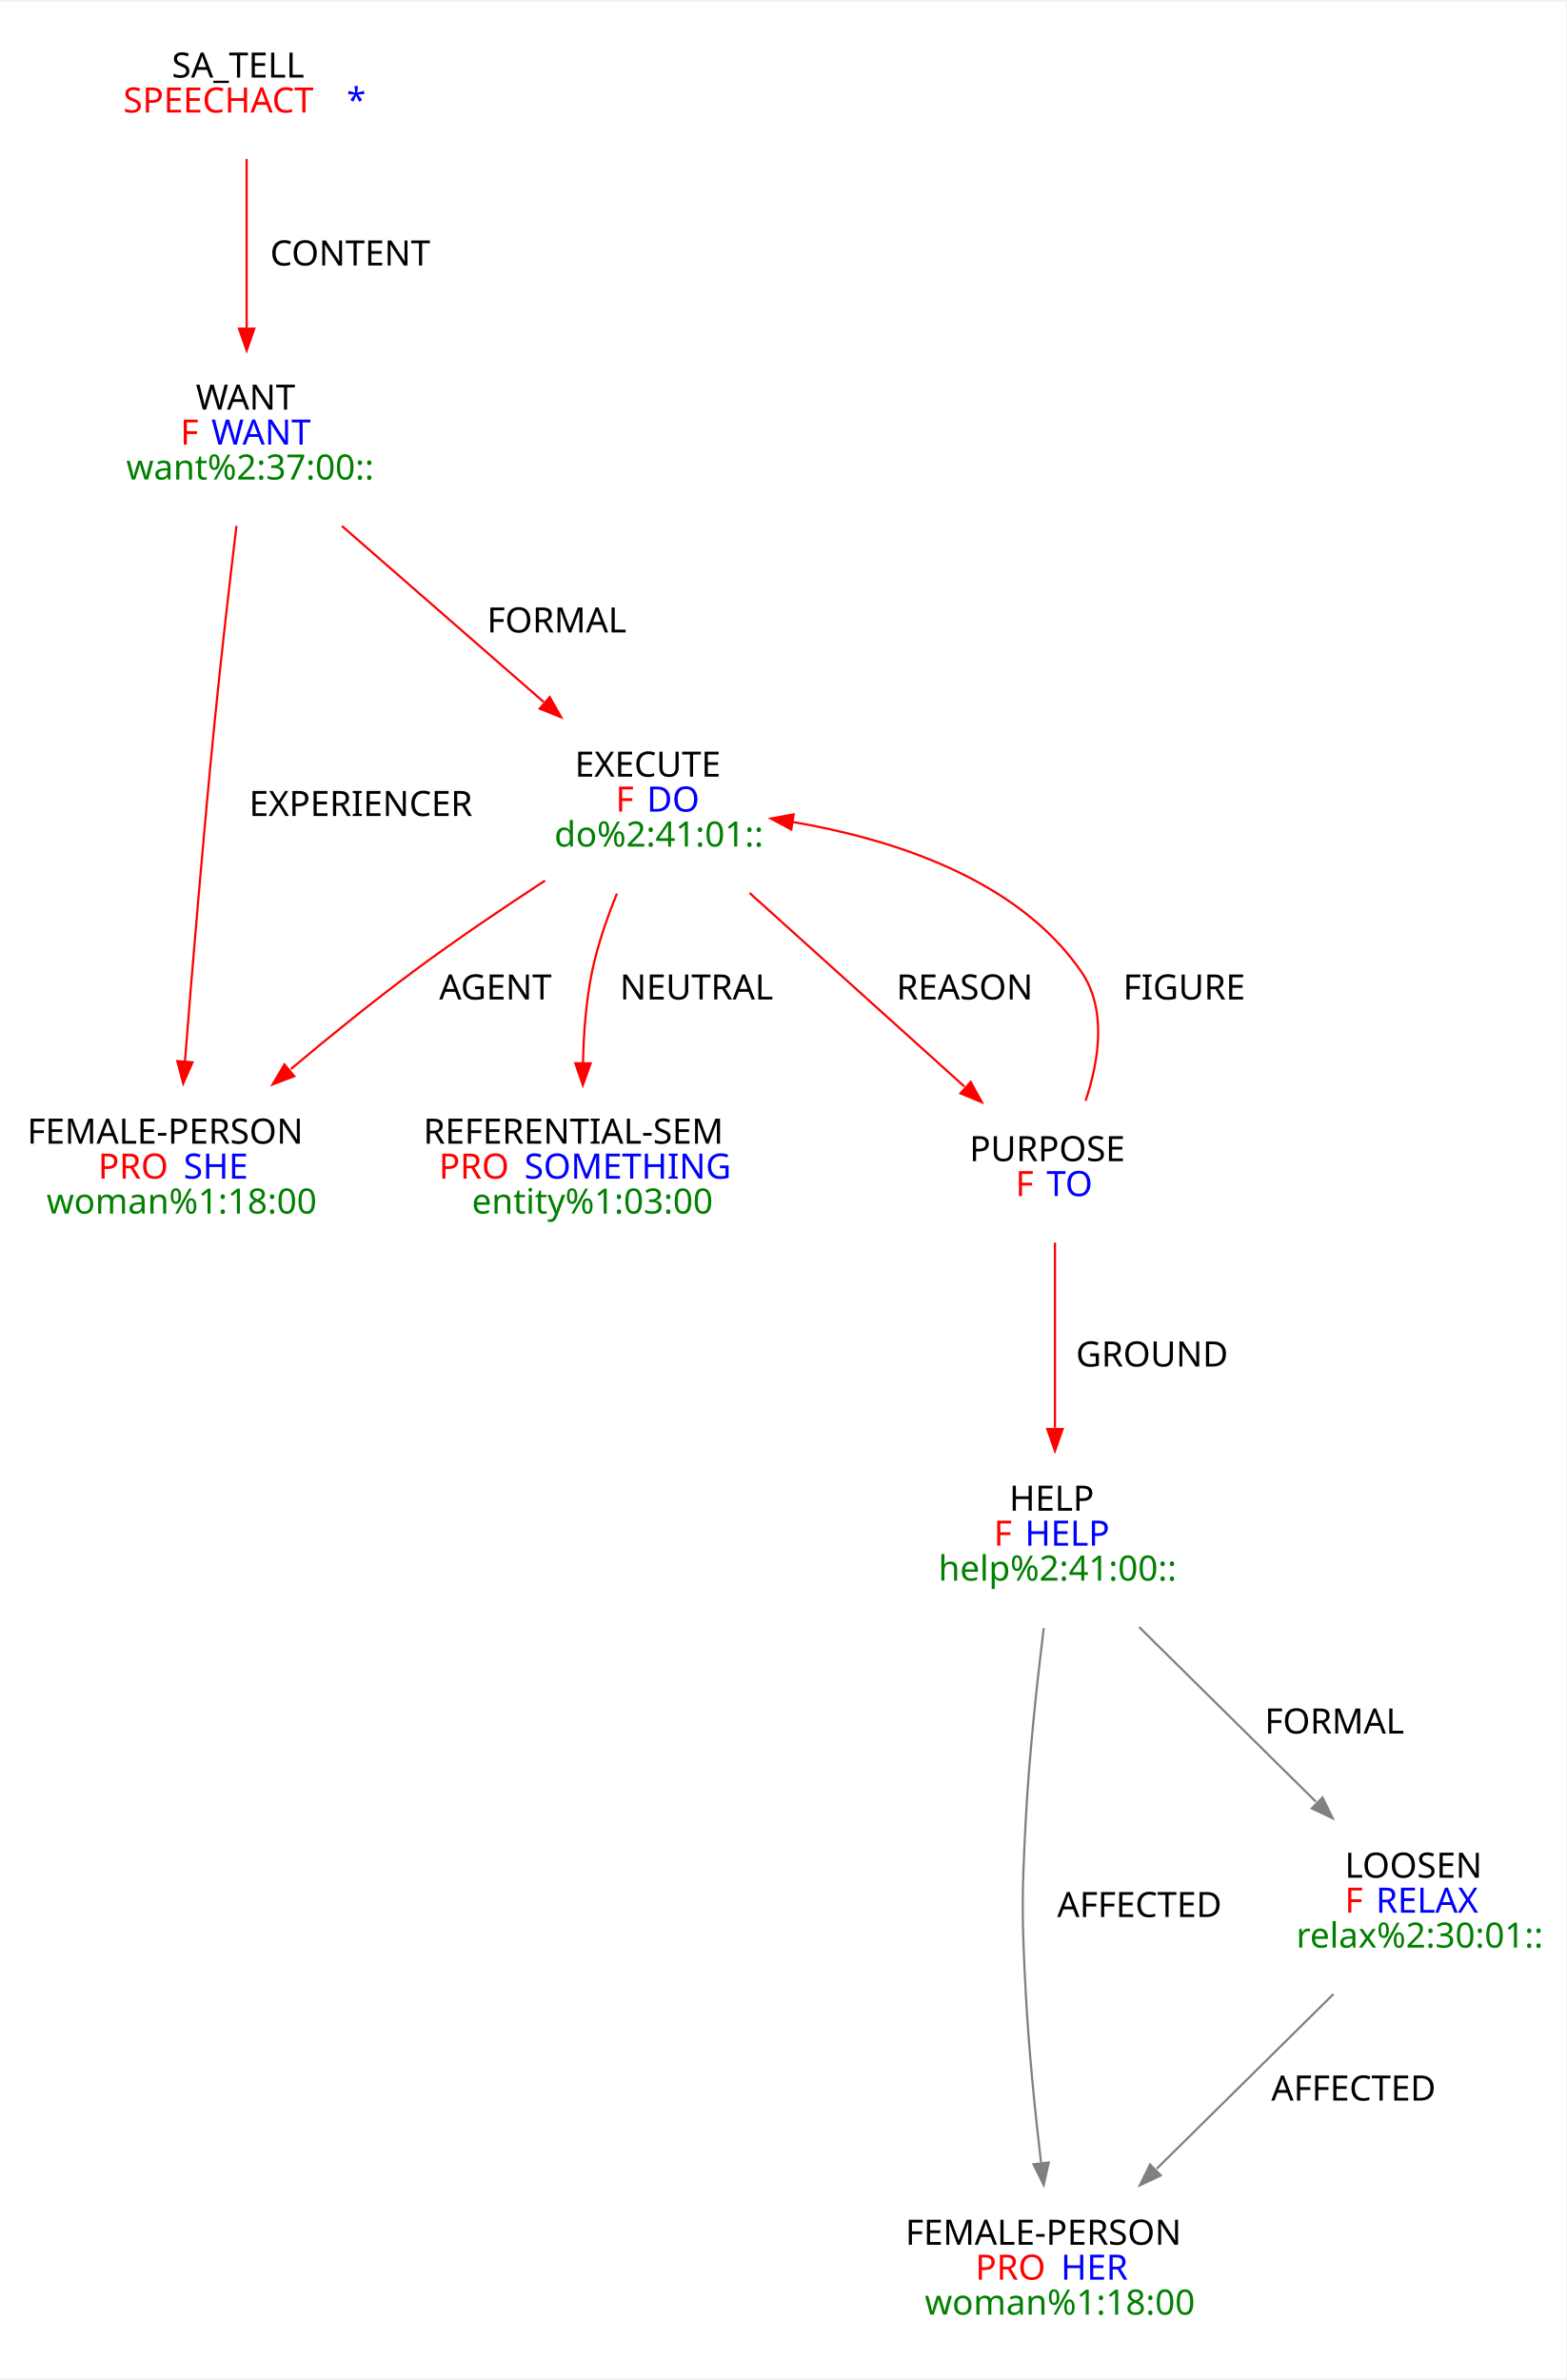
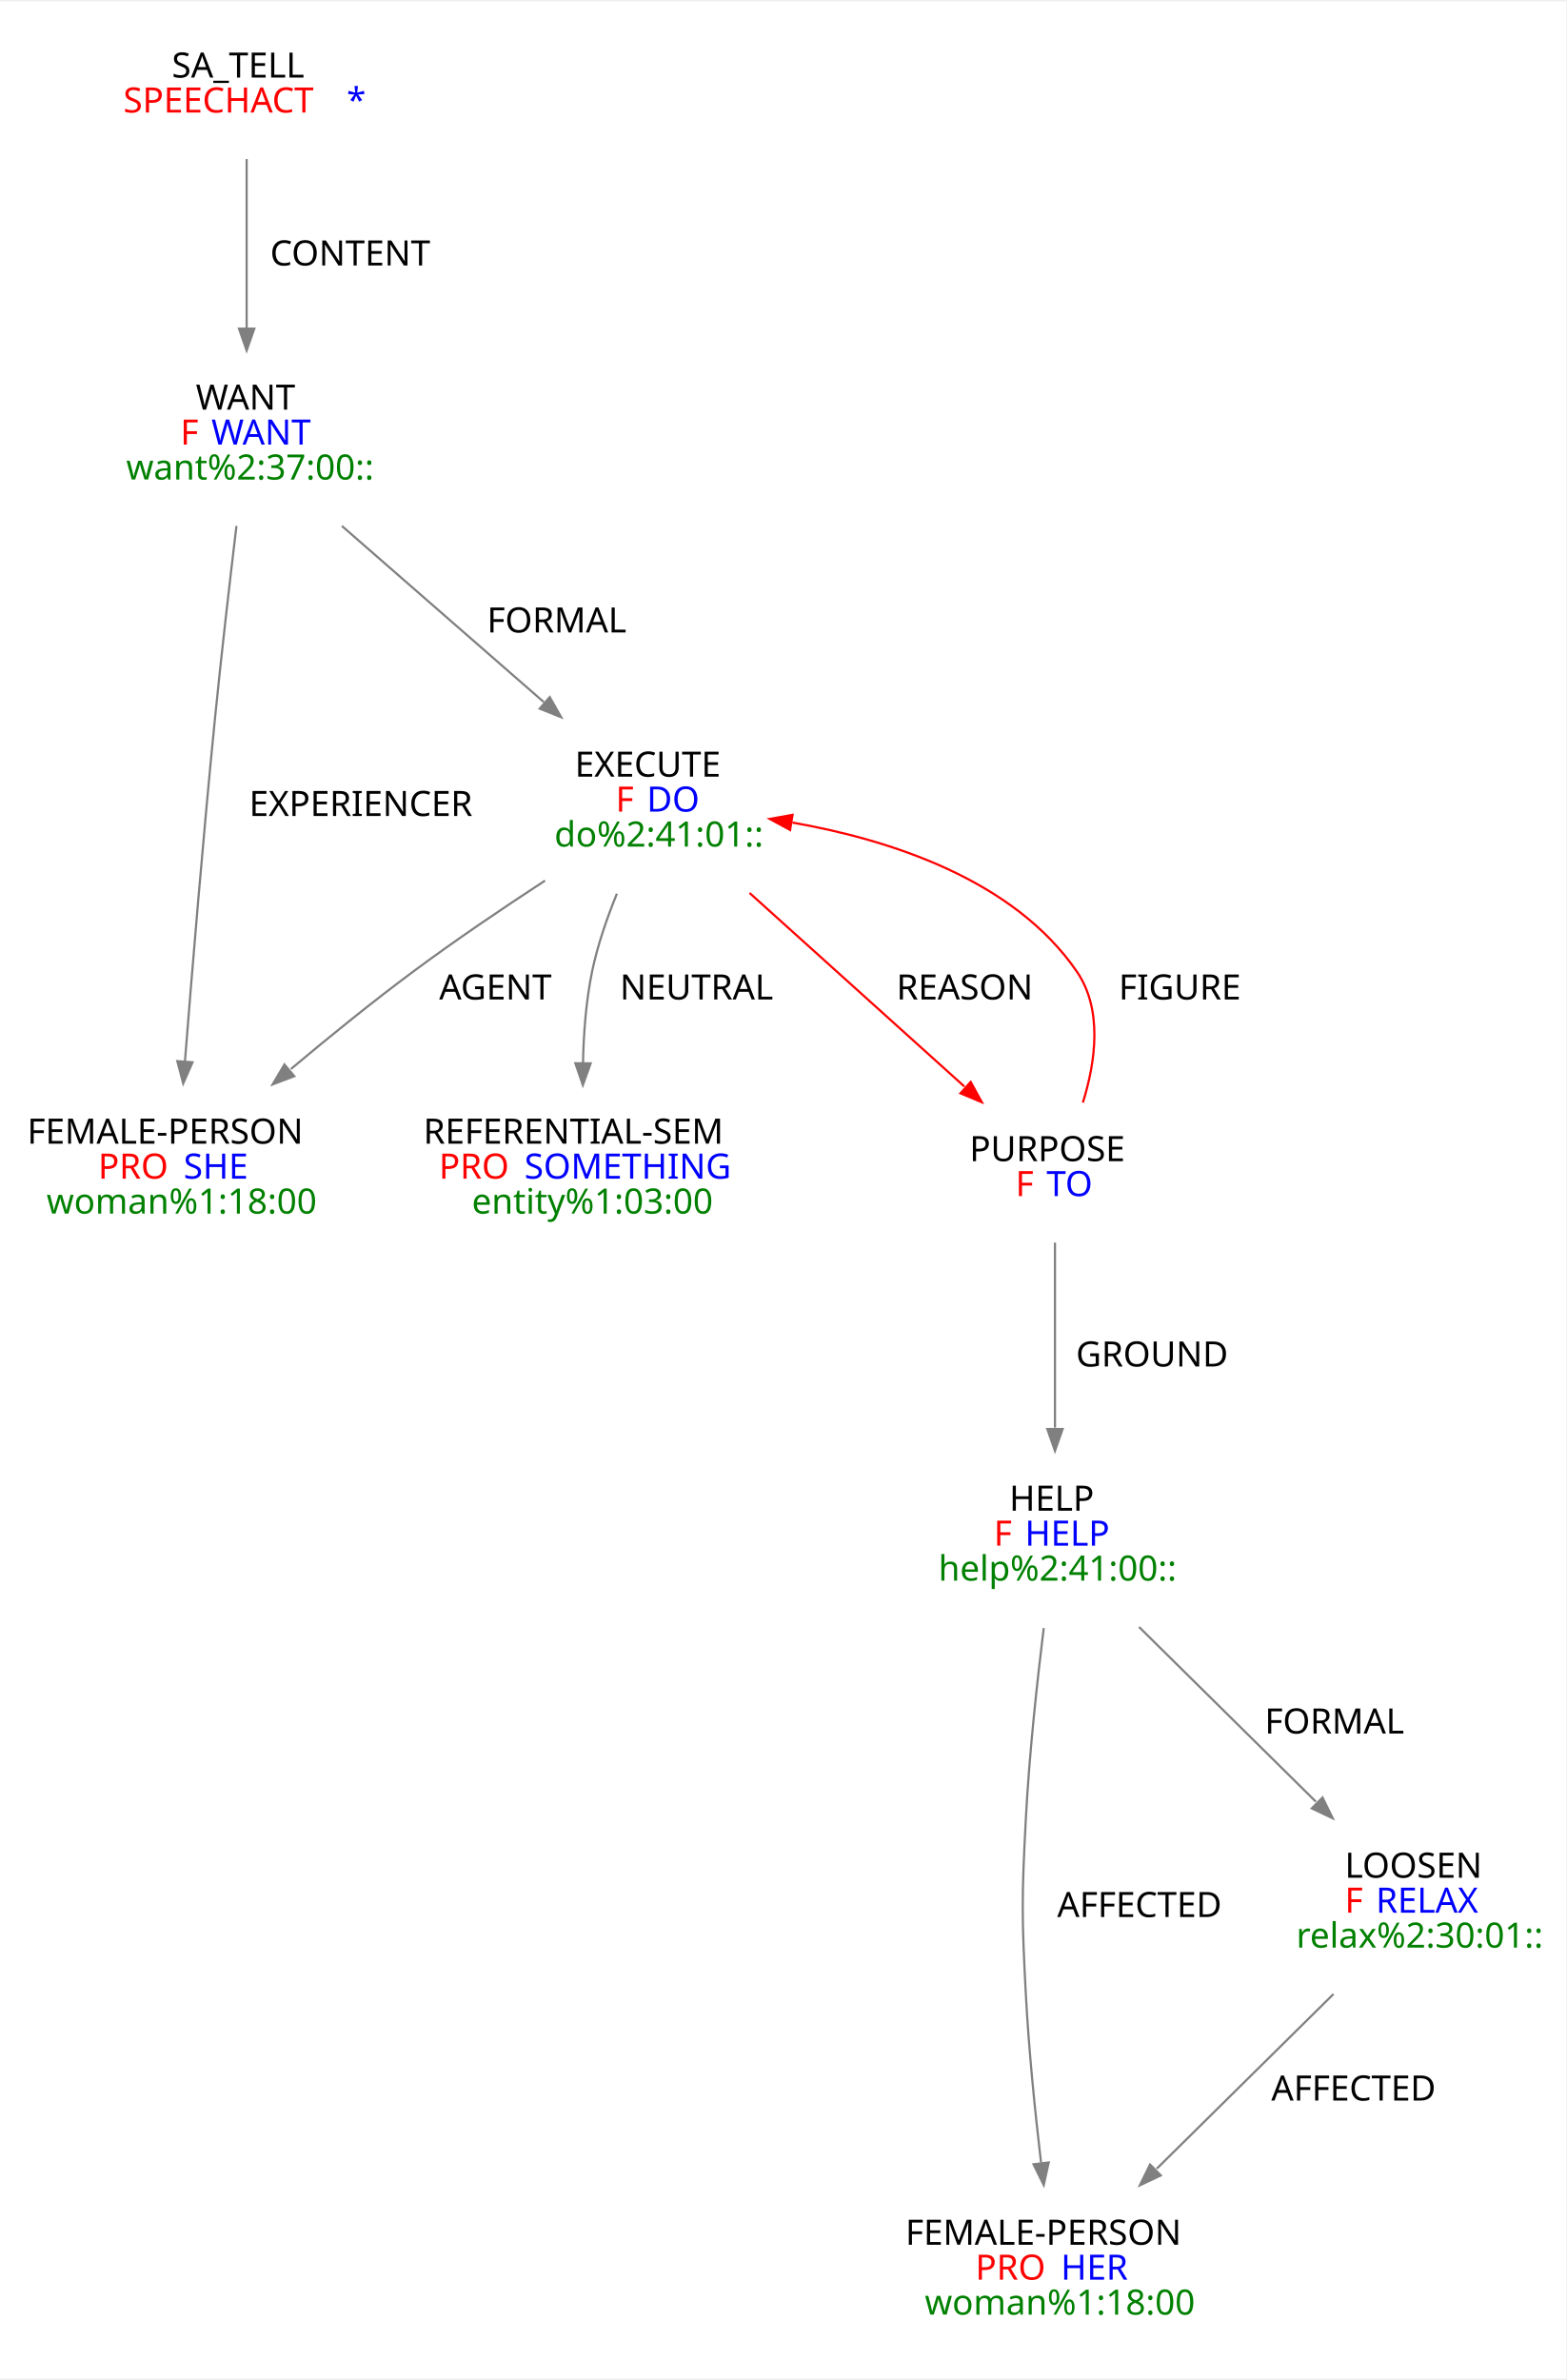
<svg xmlns="http://www.w3.org/2000/svg" xmlns:xlink="http://www.w3.org/1999/xlink" width="358pt" height="544pt" viewBox="0.00 0.00 358.47 544.00">
  <g id="graph0" class="graph" transform="scale(1 1) rotate(0) translate(4 540)">
    <polygon fill="white" stroke="transparent" points="-4,4 -4,-540 354.47,-540 354.47,4 -4,4" />
    <g id="node1" class="node">
      <g id="a_node1">
        <a xlink:href="http://trips.ihmc.us/lexicon/data/ONT::SA_TELL.xml" xlink:title="&lt;font color=&quot;green&quot;&gt;&lt;br /&gt;&lt;/font&gt; &lt;font color=&quot;black&quot;&gt;SA_TELL&lt;/font&gt; &lt;font color=&quot;green&quot;&gt;&lt;br /&gt;&lt;/font&gt; &lt;font color=&quot;red&quot;&gt;SPEECHACT&lt;/font&gt; &lt;font color=&quot;blue&quot;&gt;* &lt;/font&gt; &lt;font color=&quot;green&quot;&gt;&lt;br /&gt; &lt;/font&gt;">
          <text text-anchor="start" x="33.11" y="-522.6" font-family="Work Sans" font-size="8.00"> </text>
          <text text-anchor="start" x="35.33" y="-522.6" font-family="Work Sans" font-size="8.00">SA_TELL</text>
          <text text-anchor="start" x="69.57" y="-522.6" font-family="Work Sans" font-size="8.00"> </text>
          <text text-anchor="start" x="22" y="-514.6" font-family="Work Sans" font-size="8.00"> </text>
          <text text-anchor="start" x="24.22" y="-514.6" font-family="Work Sans" font-size="8.00" fill="red">SPEECHACT</text>
          <text text-anchor="start" x="73.12" y="-514.6" font-family="Work Sans" font-size="8.00"> </text>
          <text text-anchor="start" x="75.34" y="-514.6" font-family="Work Sans" font-size="8.00" fill="blue">* </text>
          <text text-anchor="start" x="80.68" y="-514.6" font-family="Work Sans" font-size="8.00"> </text>
          <text text-anchor="start" x="51.34" y="-506.6" font-family="Work Sans" font-size="8.00" fill="green"> </text>
        </a>
      </g>
    </g>
    <g id="node2" class="node">
      <g id="a_node2">
        <a xlink:href="http://trips.ihmc.us/lexicon/data/ONT::WANT.xml" xlink:title="&lt;font color=&quot;green&quot;&gt;&lt;br /&gt;&lt;/font&gt; &lt;font color=&quot;black&quot;&gt;WANT&lt;/font&gt; &lt;font color=&quot;green&quot;&gt;&lt;br /&gt;&lt;/font&gt; &lt;font color=&quot;red&quot;&gt;F&lt;/font&gt; &lt;font color=&quot;blue&quot;&gt;WANT&lt;/font&gt; &lt;font color=&quot;green&quot;&gt;&lt;br /&gt;&lt;/font&gt; &lt;font color=&quot;green&quot;&gt;want%2:37:00::&lt;/font&gt; &lt;font color=&quot;green&quot;&gt;&lt;br /&gt; &lt;/font&gt;">
          <text text-anchor="start" x="38.6" y="-446.6" font-family="Work Sans" font-size="8.00"> </text>
          <text text-anchor="start" x="40.82" y="-446.6" font-family="Work Sans" font-size="8.00">WANT</text>
          <text text-anchor="start" x="64.08" y="-446.6" font-family="Work Sans" font-size="8.00"> </text>
          <text text-anchor="start" x="35.04" y="-438.6" font-family="Work Sans" font-size="8.00"> </text>
          <text text-anchor="start" x="37.27" y="-438.6" font-family="Work Sans" font-size="8.00" fill="red">F</text>
          <text text-anchor="start" x="42.15" y="-438.6" font-family="Work Sans" font-size="8.00"> </text>
          <text text-anchor="start" x="44.38" y="-438.6" font-family="Work Sans" font-size="8.00" fill="blue">WANT</text>
          <text text-anchor="start" x="67.63" y="-438.6" font-family="Work Sans" font-size="8.00"> </text>
          <text text-anchor="start" x="22.65" y="-430.6" font-family="Work Sans" font-size="8.00"> </text>
          <text text-anchor="start" x="24.88" y="-430.6" font-family="Work Sans" font-size="8.00" fill="green">want%2:37:00::</text>
          <text text-anchor="start" x="80.03" y="-430.6" font-family="Work Sans" font-size="8.00"> </text>
          <text text-anchor="start" x="51.34" y="-422.6" font-family="Work Sans" font-size="8.00" fill="green"> </text>
        </a>
      </g>
    </g>
-     <g id="edge2" class="edge">
-       <path fill="none" stroke="red" stroke-width="0.5" d="M52.45,-503.96C52.45,-493.04 52.45,-478.02 52.45,-465.39" />
-       <polygon fill="red" stroke="red" stroke-width="0.5" points="54.2,-465.14 52.45,-460.14 50.7,-465.14 54.2,-465.14" />
+     <g id="edge11" class="edge">
+       <path fill="none" stroke="grey" stroke-width="0.5" d="M52.45,-503.96C52.45,-493.04 52.45,-478.02 52.45,-465.39" />
+       <polygon fill="grey" stroke="grey" stroke-width="0.5" points="54.2,-465.14 52.45,-460.14 50.7,-465.14 54.2,-465.14" />
      <text text-anchor="middle" x="76.16" y="-479.6" font-family="Work Sans" font-size="8.00"> CONTENT   </text>
    </g>
    <g id="node3" class="node">
      <g id="a_node3">
        <a xlink:href="http://trips.ihmc.us/lexicon/data/ONT::FEMALE-PERSON.xml" xlink:title="&lt;font color=&quot;green&quot;&gt;&lt;br /&gt;&lt;/font&gt; &lt;font color=&quot;black&quot;&gt;FEMALE-PERSON&lt;/font&gt; &lt;font color=&quot;green&quot;&gt;&lt;br /&gt;&lt;/font&gt; &lt;font color=&quot;red&quot;&gt;PRO&lt;/font&gt; &lt;font color=&quot;blue&quot;&gt;SHE&lt;/font&gt; &lt;font color=&quot;green&quot;&gt;&lt;br /&gt;&lt;/font&gt; &lt;font color=&quot;green&quot;&gt;woman%1:18:00&lt;/font&gt; &lt;font color=&quot;green&quot;&gt;&lt;br /&gt; &lt;/font&gt;">
          <text text-anchor="start" x="0" y="-278.6" font-family="Work Sans" font-size="8.00"> </text>
          <text text-anchor="start" x="2.22" y="-278.6" font-family="Work Sans" font-size="8.00">FEMALE-PERSON</text>
          <text text-anchor="start" x="70.68" y="-278.6" font-family="Work Sans" font-size="8.00"> </text>
          <text text-anchor="start" x="16.22" y="-270.6" font-family="Work Sans" font-size="8.00"> </text>
          <text text-anchor="start" x="18.45" y="-270.6" font-family="Work Sans" font-size="8.00" fill="red">PRO</text>
          <text text-anchor="start" x="35.78" y="-270.6" font-family="Work Sans" font-size="8.00"> </text>
          <text text-anchor="start" x="38.01" y="-270.6" font-family="Work Sans" font-size="8.00" fill="blue">SHE</text>
          <text text-anchor="start" x="54.46" y="-270.6" font-family="Work Sans" font-size="8.00"> </text>
          <text text-anchor="start" x="4.43" y="-262.6" font-family="Work Sans" font-size="8.00"> </text>
          <text text-anchor="start" x="6.65" y="-262.6" font-family="Work Sans" font-size="8.00" fill="green">woman%1:18:00</text>
          <text text-anchor="start" x="66.25" y="-262.6" font-family="Work Sans" font-size="8.00"> </text>
          <text text-anchor="start" x="35.34" y="-254.6" font-family="Work Sans" font-size="8.00" fill="green"> </text>
        </a>
      </g>
    </g>
-     <g id="edge6" class="edge">
-       <path fill="none" stroke="red" stroke-width="0.5" d="M50.12,-419.99C48.62,-407.5 46.69,-390.79 45.21,-376 42.53,-349.17 39.98,-318.35 38.33,-297.47" />
-       <polygon fill="red" stroke="red" stroke-width="0.5" points="40.06,-297.23 37.93,-292.38 36.58,-297.5 40.06,-297.23" />
+     <g id="edge4" class="edge">
+       <path fill="none" stroke="grey" stroke-width="0.5" d="M50.12,-419.99C48.62,-407.5 46.69,-390.79 45.21,-376 42.53,-349.17 39.98,-318.35 38.33,-297.47" />
+       <polygon fill="grey" stroke="grey" stroke-width="0.5" points="40.06,-297.23 37.93,-292.38 36.58,-297.5 40.06,-297.23" />
      <text text-anchor="middle" x="78.57" y="-353.6" font-family="Work Sans" font-size="8.00"> EXPERIENCER   </text>
    </g>
    <g id="node4" class="node">
      <g id="a_node4">
        <a xlink:href="http://trips.ihmc.us/lexicon/data/ONT::EXECUTE.xml" xlink:title="&lt;font color=&quot;green&quot;&gt;&lt;br /&gt;&lt;/font&gt; &lt;font color=&quot;black&quot;&gt;EXECUTE&lt;/font&gt; &lt;font color=&quot;green&quot;&gt;&lt;br /&gt;&lt;/font&gt; &lt;font color=&quot;red&quot;&gt;F&lt;/font&gt; &lt;font color=&quot;blue&quot;&gt;DO&lt;/font&gt; &lt;font color=&quot;green&quot;&gt;&lt;br /&gt;&lt;/font&gt; &lt;font color=&quot;green&quot;&gt;do%2:41:01::&lt;/font&gt; &lt;font color=&quot;green&quot;&gt;&lt;br /&gt; &lt;/font&gt;">
          <text text-anchor="start" x="125.34" y="-362.6" font-family="Work Sans" font-size="8.00"> </text>
          <text text-anchor="start" x="127.56" y="-362.6" font-family="Work Sans" font-size="8.00">EXECUTE</text>
          <text text-anchor="start" x="165.34" y="-362.6" font-family="Work Sans" font-size="8.00"> </text>
          <text text-anchor="start" x="134.67" y="-354.6" font-family="Work Sans" font-size="8.00"> </text>
          <text text-anchor="start" x="136.9" y="-354.6" font-family="Work Sans" font-size="8.00" fill="red">F</text>
          <text text-anchor="start" x="141.78" y="-354.6" font-family="Work Sans" font-size="8.00"> </text>
          <text text-anchor="start" x="144.01" y="-354.6" font-family="Work Sans" font-size="8.00" fill="blue">DO</text>
          <text text-anchor="start" x="156.01" y="-354.6" font-family="Work Sans" font-size="8.00"> </text>
          <text text-anchor="start" x="120.65" y="-346.6" font-family="Work Sans" font-size="8.00"> </text>
          <text text-anchor="start" x="122.88" y="-346.6" font-family="Work Sans" font-size="8.00" fill="green">do%2:41:01::</text>
          <text text-anchor="start" x="170.03" y="-346.6" font-family="Work Sans" font-size="8.00"> </text>
          <text text-anchor="start" x="145.34" y="-338.6" font-family="Work Sans" font-size="8.00" fill="green"> </text>
        </a>
      </g>
    </g>
-     <g id="edge8" class="edge">
-       <path fill="none" stroke="red" stroke-width="0.5" d="M74.25,-419.98C88.03,-407.96 105.92,-392.36 120.44,-379.69" />
-       <polygon fill="red" stroke="red" stroke-width="0.5" points="121.82,-380.81 124.44,-376.2 119.52,-378.17 121.82,-380.81" />
+     <g id="edge7" class="edge">
+       <path fill="none" stroke="grey" stroke-width="0.5" d="M74.25,-419.98C88.03,-407.96 105.92,-392.36 120.44,-379.69" />
+       <polygon fill="grey" stroke="grey" stroke-width="0.5" points="121.82,-380.81 124.44,-376.2 119.52,-378.17 121.82,-380.81" />
      <text text-anchor="middle" x="123.42" y="-395.6" font-family="Work Sans" font-size="8.00"> FORMAL   </text>
    </g>
-     <g id="edge3" class="edge">
-       <path fill="none" stroke="red" stroke-width="0.5" d="M120.74,-338.81C111.12,-332.53 100.2,-325.15 90.58,-318 81.22,-311.05 71.33,-303.03 62.59,-295.7" />
-       <polygon fill="red" stroke="red" stroke-width="0.5" points="63.35,-294.05 58.4,-292.17 61.09,-296.73 63.35,-294.05" />
+     <g id="edge5" class="edge">
+       <path fill="none" stroke="grey" stroke-width="0.5" d="M120.74,-338.81C111.12,-332.53 100.2,-325.15 90.58,-318 81.22,-311.05 71.33,-303.03 62.59,-295.7" />
+       <polygon fill="grey" stroke="grey" stroke-width="0.5" points="63.35,-294.05 58.4,-292.17 61.09,-296.73 63.35,-294.05" />
      <text text-anchor="middle" x="109.39" y="-311.6" font-family="Work Sans" font-size="8.00"> AGENT   </text>
    </g>
    <g id="node5" class="node">
      <g id="a_node5">
        <a xlink:href="http://trips.ihmc.us/lexicon/data/ONT::REFERENTIAL-SEM.xml" xlink:title="&lt;font color=&quot;green&quot;&gt;&lt;br /&gt;&lt;/font&gt; &lt;font color=&quot;black&quot;&gt;REFERENTIAL-SEM&lt;/font&gt; &lt;font color=&quot;green&quot;&gt;&lt;br /&gt;&lt;/font&gt; &lt;font color=&quot;red&quot;&gt;PRO&lt;/font&gt; &lt;font color=&quot;blue&quot;&gt;SOMETHING&lt;/font&gt; &lt;font color=&quot;green&quot;&gt;&lt;br /&gt;&lt;/font&gt; &lt;font color=&quot;green&quot;&gt;entity%1:03:00&lt;/font&gt; &lt;font color=&quot;green&quot;&gt;&lt;br /&gt; &lt;/font&gt;">
          <text text-anchor="start" x="90.67" y="-278.6" font-family="Work Sans" font-size="8.00"> </text>
          <text text-anchor="start" x="92.89" y="-278.6" font-family="Work Sans" font-size="8.00">REFERENTIAL-SEM</text>
          <text text-anchor="start" x="168.01" y="-278.6" font-family="Work Sans" font-size="8.00"> </text>
          <text text-anchor="start" x="94.23" y="-270.6" font-family="Work Sans" font-size="8.00"> </text>
          <text text-anchor="start" x="96.45" y="-270.6" font-family="Work Sans" font-size="8.00" fill="red">PRO</text>
          <text text-anchor="start" x="113.79" y="-270.6" font-family="Work Sans" font-size="8.00"> </text>
          <text text-anchor="start" x="116.01" y="-270.6" font-family="Work Sans" font-size="8.00" fill="blue">SOMETHING</text>
          <text text-anchor="start" x="164.45" y="-270.6" font-family="Work Sans" font-size="8.00"> </text>
          <text text-anchor="start" x="101.77" y="-262.6" font-family="Work Sans" font-size="8.00"> </text>
          <text text-anchor="start" x="103.99" y="-262.6" font-family="Work Sans" font-size="8.00" fill="green">entity%1:03:00</text>
          <text text-anchor="start" x="156.91" y="-262.6" font-family="Work Sans" font-size="8.00"> </text>
          <text text-anchor="start" x="129.34" y="-254.6" font-family="Work Sans" font-size="8.00" fill="green"> </text>
        </a>
      </g>
    </g>
-     <g id="edge10" class="edge">
-       <path fill="none" stroke="red" stroke-width="0.5" d="M137.19,-335.82C134.9,-330.21 132.75,-323.97 131.51,-318 130.13,-311.29 129.57,-303.9 129.43,-297.08" />
-       <polygon fill="red" stroke="red" stroke-width="0.5" points="131.18,-296.99 129.4,-292 127.68,-297.01 131.18,-296.99" />
+     <g id="edge1" class="edge">
+       <path fill="none" stroke="grey" stroke-width="0.5" d="M137.19,-335.82C134.9,-330.21 132.75,-323.97 131.51,-318 130.13,-311.29 129.57,-303.9 129.43,-297.08" />
+       <polygon fill="grey" stroke="grey" stroke-width="0.5" points="131.18,-296.99 129.4,-292 127.68,-297.01 131.18,-296.99" />
      <text text-anchor="middle" x="155.42" y="-311.6" font-family="Work Sans" font-size="8.00"> NEUTRAL   </text>
    </g>
    <g id="node6" class="node">
      <g id="a_node6">
        <a xlink:href="http://trips.ihmc.us/lexicon/data/ONT::PURPOSE.xml" xlink:title="&lt;font color=&quot;green&quot;&gt;&lt;br /&gt;&lt;/font&gt; &lt;font color=&quot;black&quot;&gt;PURPOSE&lt;/font&gt; &lt;font color=&quot;green&quot;&gt;&lt;br /&gt;&lt;/font&gt; &lt;font color=&quot;red&quot;&gt;F&lt;/font&gt; &lt;font color=&quot;blue&quot;&gt;TO&lt;/font&gt; &lt;font color=&quot;green&quot;&gt;&lt;br /&gt; &lt;/font&gt;">
          <text text-anchor="start" x="215.67" y="-274.6" font-family="Work Sans" font-size="8.00"> </text>
          <text text-anchor="start" x="217.89" y="-274.6" font-family="Work Sans" font-size="8.00">PURPOSE</text>
          <text text-anchor="start" x="257.01" y="-274.6" font-family="Work Sans" font-size="8.00"> </text>
          <text text-anchor="start" x="226.19" y="-266.6" font-family="Work Sans" font-size="8.00"> </text>
          <text text-anchor="start" x="228.41" y="-266.6" font-family="Work Sans" font-size="8.00" fill="red">F</text>
          <text text-anchor="start" x="233.3" y="-266.6" font-family="Work Sans" font-size="8.00"> </text>
          <text text-anchor="start" x="235.52" y="-266.6" font-family="Work Sans" font-size="8.00" fill="blue">TO</text>
          <text text-anchor="start" x="246.49" y="-266.6" font-family="Work Sans" font-size="8.00"> </text>
          <text text-anchor="start" x="236.34" y="-258.6" font-family="Work Sans" font-size="8.00" fill="green"> </text>
        </a>
      </g>
    </g>
-     <g id="edge11" class="edge">
+     <g id="edge3" class="edge">
      <path fill="none" stroke="red" stroke-width="0.5" d="M167.56,-335.98C182.34,-322.66 202,-304.95 216.7,-291.7" />
      <polygon fill="red" stroke="red" stroke-width="0.5" points="218.16,-292.73 220.71,-288.09 215.82,-290.13 218.16,-292.73" />
      <text text-anchor="middle" x="216.79" y="-311.6" font-family="Work Sans" font-size="8.00"> REASON   </text>
    </g>
-     <g id="edge9" class="edge">
-       <path fill="none" stroke="red" stroke-width="0.5" d="M244.46,-288.42C247.57,-297.74 249.35,-309.43 243.45,-318 228.72,-339.39 199.84,-348.42 177.4,-352.23" />
-       <polygon fill="red" stroke="red" stroke-width="0.5" points="177.1,-350.51 172.43,-353.01 177.64,-353.97 177.1,-350.51" />
-       <text text-anchor="middle" x="267.01" y="-311.6" font-family="Work Sans" font-size="8.00"> FIGURE   </text>
+     <g id="edge6" class="edge">
+       <path fill="none" stroke="red" stroke-width="0.5" d="M243.84,-288C246.76,-297.39 248.41,-309.32 242.45,-318 227.95,-339.13 199.54,-348.2 177.37,-352.09" />
+       <polygon fill="red" stroke="red" stroke-width="0.5" points="176.83,-350.4 172.17,-352.93 177.39,-353.86 176.83,-350.4" />
+       <text text-anchor="middle" x="266.01" y="-311.6" font-family="Work Sans" font-size="8.00"> FIGURE   </text>
    </g>
    <g id="node7" class="node">
      <g id="a_node7">
        <a xlink:href="http://trips.ihmc.us/lexicon/data/ONT::HELP.xml" xlink:title="&lt;font color=&quot;green&quot;&gt;&lt;br /&gt;&lt;/font&gt; &lt;font color=&quot;black&quot;&gt;HELP&lt;/font&gt; &lt;font color=&quot;green&quot;&gt;&lt;br /&gt;&lt;/font&gt; &lt;font color=&quot;red&quot;&gt;F&lt;/font&gt; &lt;font color=&quot;blue&quot;&gt;HELP&lt;/font&gt; &lt;font color=&quot;green&quot;&gt;&lt;br /&gt;&lt;/font&gt; &lt;font color=&quot;green&quot;&gt;help%2:41:00::&lt;/font&gt; &lt;font color=&quot;green&quot;&gt;&lt;br /&gt; &lt;/font&gt;">
          <text text-anchor="start" x="224.78" y="-194.6" font-family="Work Sans" font-size="8.00"> </text>
          <text text-anchor="start" x="227" y="-194.6" font-family="Work Sans" font-size="8.00">HELP</text>
          <text text-anchor="start" x="247.9" y="-194.6" font-family="Work Sans" font-size="8.00"> </text>
          <text text-anchor="start" x="221.22" y="-186.6" font-family="Work Sans" font-size="8.00"> </text>
          <text text-anchor="start" x="223.45" y="-186.6" font-family="Work Sans" font-size="8.00" fill="red">F</text>
          <text text-anchor="start" x="228.33" y="-186.6" font-family="Work Sans" font-size="8.00"> </text>
          <text text-anchor="start" x="230.56" y="-186.6" font-family="Work Sans" font-size="8.00" fill="blue">HELP</text>
          <text text-anchor="start" x="251.46" y="-186.6" font-family="Work Sans" font-size="8.00"> </text>
          <text text-anchor="start" x="208.54" y="-178.6" font-family="Work Sans" font-size="8.00"> </text>
          <text text-anchor="start" x="210.76" y="-178.6" font-family="Work Sans" font-size="8.00" fill="green">help%2:41:00::</text>
          <text text-anchor="start" x="264.14" y="-178.6" font-family="Work Sans" font-size="8.00"> </text>
          <text text-anchor="start" x="236.34" y="-170.6" font-family="Work Sans" font-size="8.00" fill="green"> </text>
        </a>
      </g>
    </g>
-     <g id="edge7" class="edge">
-       <path fill="none" stroke="red" stroke-width="0.5" d="M237.45,-255.96C237.45,-244.12 237.45,-227.38 237.45,-213.6" />
-       <polygon fill="red" stroke="red" stroke-width="0.5" points="239.2,-213.29 237.45,-208.29 235.7,-213.29 239.2,-213.29" />
+     <g id="edge9" class="edge">
+       <path fill="none" stroke="grey" stroke-width="0.5" d="M237.45,-255.96C237.45,-244.12 237.45,-227.38 237.45,-213.6" />
+       <polygon fill="grey" stroke="grey" stroke-width="0.5" points="239.2,-213.29 237.45,-208.29 235.7,-213.29 239.2,-213.29" />
      <text text-anchor="middle" x="259.67" y="-227.6" font-family="Work Sans" font-size="8.00"> GROUND   </text>
    </g>
    <g id="node8" class="node">
      <g id="a_node8">
        <a xlink:href="http://trips.ihmc.us/lexicon/data/ONT::FEMALE-PERSON.xml" xlink:title="&lt;font color=&quot;green&quot;&gt;&lt;br /&gt;&lt;/font&gt; &lt;font color=&quot;black&quot;&gt;FEMALE-PERSON&lt;/font&gt; &lt;font color=&quot;green&quot;&gt;&lt;br /&gt;&lt;/font&gt; &lt;font color=&quot;red&quot;&gt;PRO&lt;/font&gt; &lt;font color=&quot;blue&quot;&gt;HER&lt;/font&gt; &lt;font color=&quot;green&quot;&gt;&lt;br /&gt;&lt;/font&gt; &lt;font color=&quot;green&quot;&gt;woman%1:18:00&lt;/font&gt; &lt;font color=&quot;green&quot;&gt;&lt;br /&gt; &lt;/font&gt;">
          <text text-anchor="start" x="201" y="-26.6" font-family="Work Sans" font-size="8.00"> </text>
          <text text-anchor="start" x="203.22" y="-26.6" font-family="Work Sans" font-size="8.00">FEMALE-PERSON</text>
          <text text-anchor="start" x="271.68" y="-26.6" font-family="Work Sans" font-size="8.00"> </text>
          <text text-anchor="start" x="217" y="-18.6" font-family="Work Sans" font-size="8.00"> </text>
          <text text-anchor="start" x="219.23" y="-18.6" font-family="Work Sans" font-size="8.00" fill="red">PRO</text>
          <text text-anchor="start" x="236.56" y="-18.6" font-family="Work Sans" font-size="8.00"> </text>
          <text text-anchor="start" x="238.79" y="-18.6" font-family="Work Sans" font-size="8.00" fill="blue">HER</text>
          <text text-anchor="start" x="255.68" y="-18.6" font-family="Work Sans" font-size="8.00"> </text>
          <text text-anchor="start" x="205.43" y="-10.6" font-family="Work Sans" font-size="8.00"> </text>
          <text text-anchor="start" x="207.65" y="-10.6" font-family="Work Sans" font-size="8.00" fill="green">woman%1:18:00</text>
          <text text-anchor="start" x="267.25" y="-10.6" font-family="Work Sans" font-size="8.00"> </text>
          <text text-anchor="start" x="236.34" y="-2.6" font-family="Work Sans" font-size="8.00" fill="green"> </text>
        </a>
      </g>
    </g>
-     <g id="edge4" class="edge">
+     <g id="edge8" class="edge">
      <path fill="none" stroke="grey" stroke-width="0.5" d="M234.88,-167.74C233.35,-155.29 231.55,-138.72 230.78,-124 229.84,-106.25 229.84,-101.75 230.78,-84 231.45,-71.24 232.89,-57.08 234.26,-45.42" />
      <polygon fill="grey" stroke="grey" stroke-width="0.5" points="236.02,-45.43 234.88,-40.26 232.54,-45.01 236.02,-45.43" />
      <text text-anchor="middle" x="256.79" y="-101.6" font-family="Work Sans" font-size="8.00"> AFFECTED   </text>
    </g>
    <g id="node9" class="node">
      <g id="a_node9">
        <a xlink:href="http://trips.ihmc.us/lexicon/data/ONT::LOOSEN.xml" xlink:title="&lt;font color=&quot;green&quot;&gt;&lt;br /&gt;&lt;/font&gt; &lt;font color=&quot;black&quot;&gt;LOOSEN&lt;/font&gt; &lt;font color=&quot;green&quot;&gt;&lt;br /&gt;&lt;/font&gt; &lt;font color=&quot;red&quot;&gt;F&lt;/font&gt; &lt;font color=&quot;blue&quot;&gt;RELAX&lt;/font&gt; &lt;font color=&quot;green&quot;&gt;&lt;br /&gt;&lt;/font&gt; &lt;font color=&quot;green&quot;&gt;relax%2:30:01::&lt;/font&gt; &lt;font color=&quot;green&quot;&gt;&lt;br /&gt; &lt;/font&gt;">
          <text text-anchor="start" x="301.56" y="-110.6" font-family="Work Sans" font-size="8.00"> </text>
          <text text-anchor="start" x="303.78" y="-110.6" font-family="Work Sans" font-size="8.00">LOOSEN</text>
          <text text-anchor="start" x="337.12" y="-110.6" font-family="Work Sans" font-size="8.00"> </text>
          <text text-anchor="start" x="301.56" y="-102.6" font-family="Work Sans" font-size="8.00"> </text>
          <text text-anchor="start" x="303.78" y="-102.6" font-family="Work Sans" font-size="8.00" fill="red">F</text>
          <text text-anchor="start" x="308.67" y="-102.6" font-family="Work Sans" font-size="8.00"> </text>
          <text text-anchor="start" x="310.89" y="-102.6" font-family="Work Sans" font-size="8.00" fill="blue">RELAX</text>
          <text text-anchor="start" x="337.12" y="-102.6" font-family="Work Sans" font-size="8.00"> </text>
          <text text-anchor="start" x="290.43" y="-94.6" font-family="Work Sans" font-size="8.00"> </text>
          <text text-anchor="start" x="292.66" y="-94.6" font-family="Work Sans" font-size="8.00" fill="green">relax%2:30:01::</text>
          <text text-anchor="start" x="348.25" y="-94.6" font-family="Work Sans" font-size="8.00"> </text>
          <text text-anchor="start" x="319.34" y="-86.6" font-family="Work Sans" font-size="8.00" fill="green"> </text>
        </a>
      </g>
    </g>
-     <g id="edge5" class="edge">
+     <g id="edge2" class="edge">
      <path fill="none" stroke="grey" stroke-width="0.5" d="M256.7,-167.98C268.77,-156.06 284.39,-140.62 297.16,-128.01" />
      <polygon fill="grey" stroke="grey" stroke-width="0.5" points="298.69,-128.96 301.02,-124.2 296.23,-126.47 298.69,-128.96" />
      <text text-anchor="middle" x="301.42" y="-143.6" font-family="Work Sans" font-size="8.00"> FORMAL   </text>
    </g>
-     <g id="edge1" class="edge">
+     <g id="edge10" class="edge">
      <path fill="none" stroke="grey" stroke-width="0.5" d="M301.2,-83.98C289.14,-72.06 273.51,-56.62 260.75,-44.01" />
      <polygon fill="grey" stroke="grey" stroke-width="0.5" points="261.67,-42.47 256.88,-40.2 259.21,-44.96 261.67,-42.47" />
      <text text-anchor="middle" x="305.79" y="-59.6" font-family="Work Sans" font-size="8.00"> AFFECTED   </text>
    </g>
  </g>
</svg>
